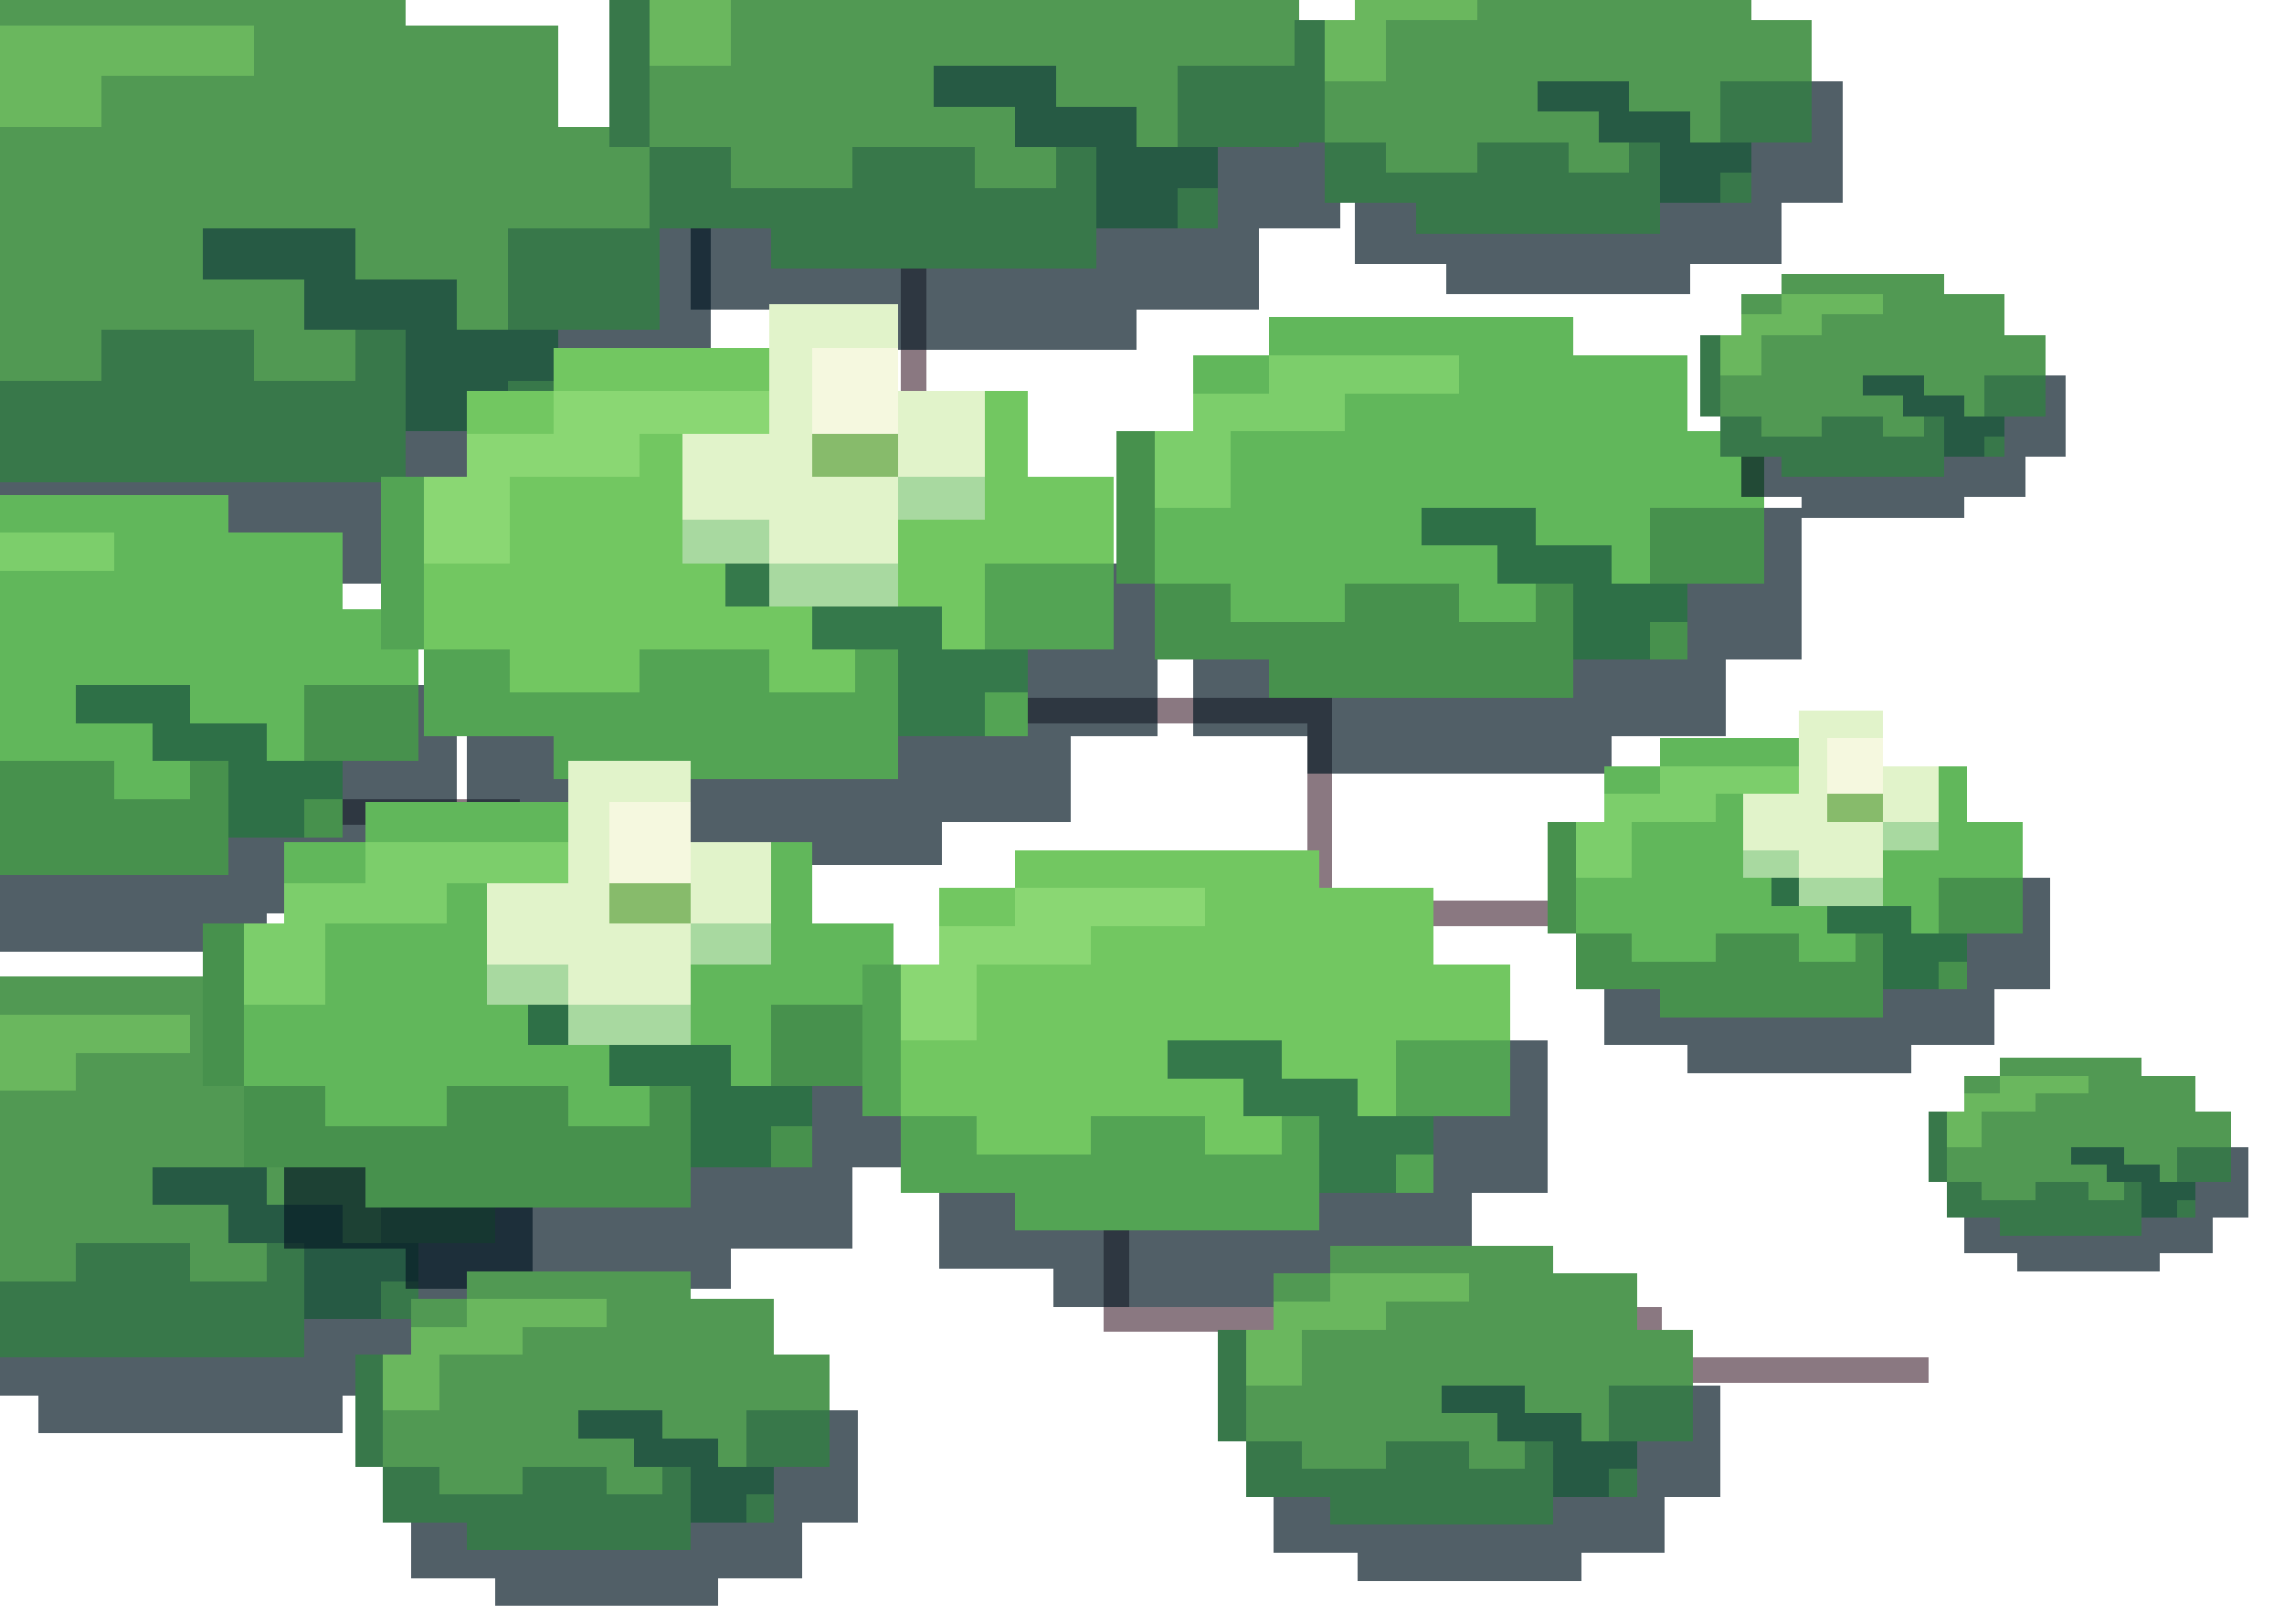
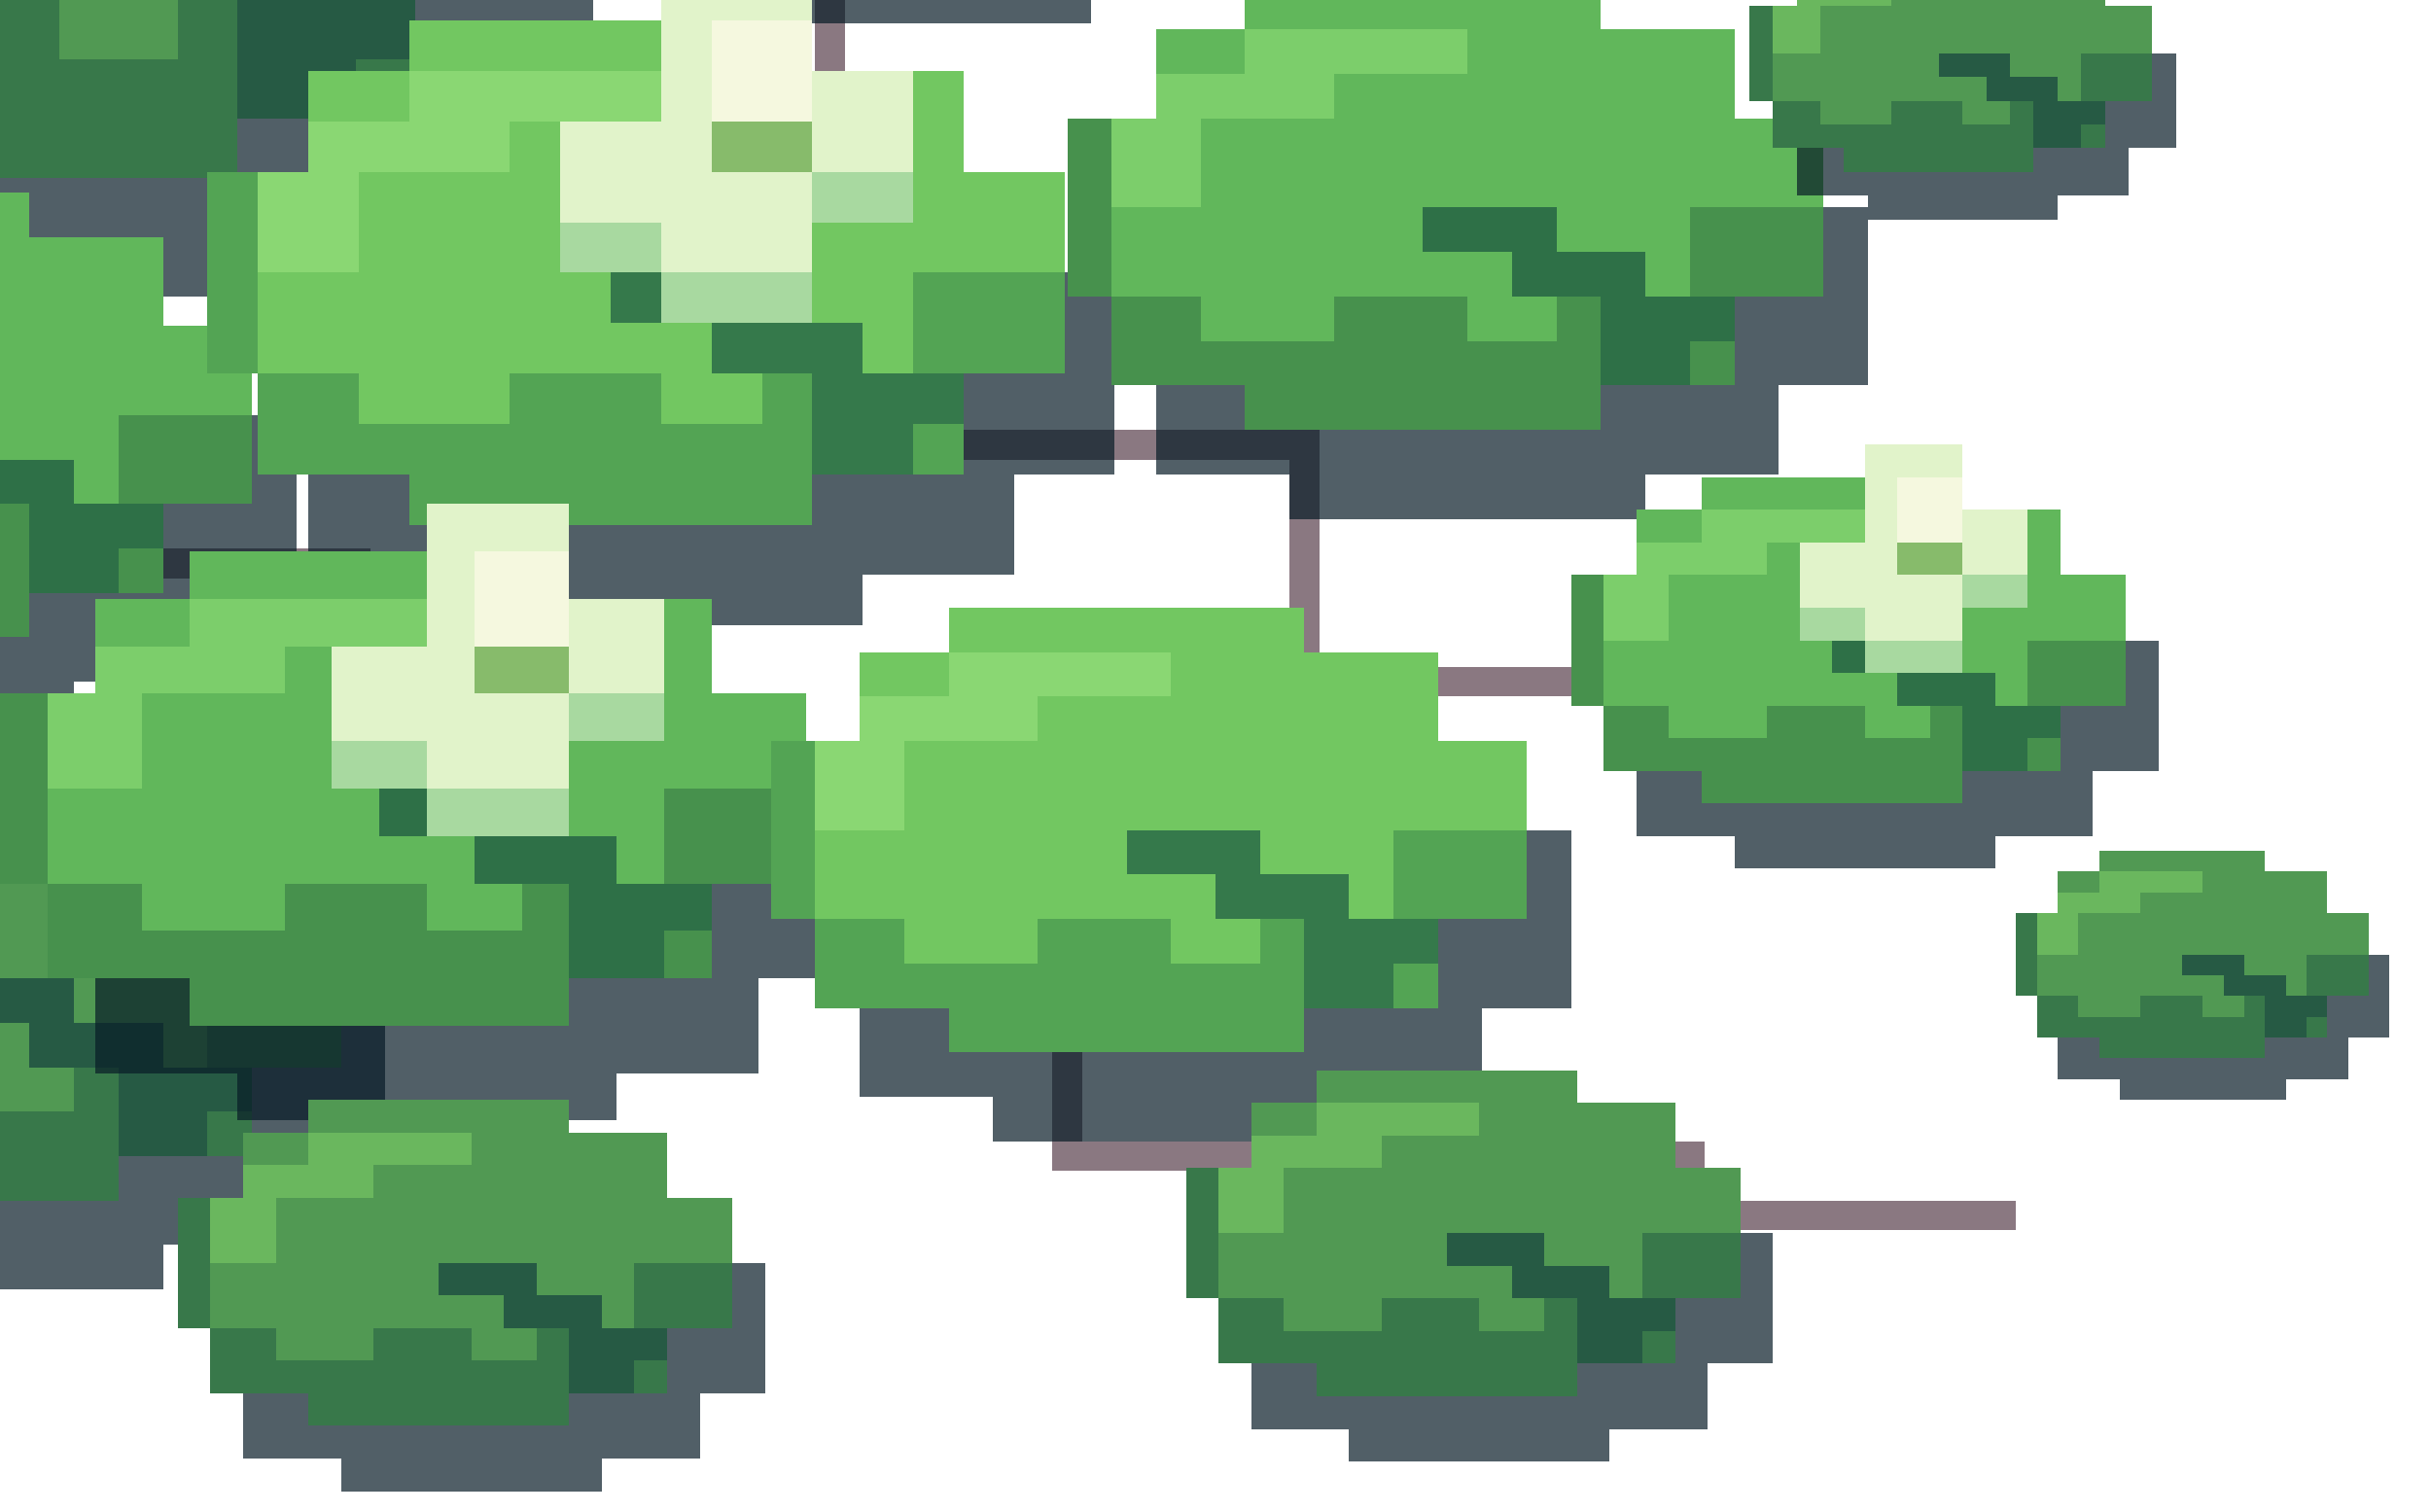
- <svg xmlns="http://www.w3.org/2000/svg" width="90" height="64" viewBox="0 0 90 64" shape-rendering="crispEdges">
+ <svg xmlns="http://www.w3.org/2000/svg" width="82" height="51" viewBox="8 13 82 51" shape-rendering="crispEdges">
  <g fill="none" stroke="#4b303e" stroke-width="1" opacity=".65">
    <path d="M0 30H12V32H20V40H34V42H44V52H65V54H76M36 8V20H40V28H52V36H72" />
  </g>
  <g transform="translate(-8 -3) scale(2)">
    <g transform="translate(1 2)">
      <path fill="#071b27" opacity="0.7" d="M4 1H12V2H15V4H17V8H15V10H12V11H4V10H1V8H0V4H2V2H4Z" />
    </g>
    <path fill="#38784a" opacity="1" d="M4 1H12V2H15V4H17V8H15V10H12V11H4V10H1V8H0V4H2V2H4Z" />
    <path fill="#519953" opacity="1" d="M4 1H12V2H15V4H17V6H14V8H11V9H3V8H1V4H2V2H4Z" />
    <path fill="#6ab75e" opacity="1" d="M4 2H9V3H6V4H3V6H1V4H2V3H4Z" />
    <path fill="#265a44" opacity="1" d="M14 10H12V8H10V7H8V6H10V6H11V7H13V8H15V9H14Z" />
    <rect x="6" y="8" width="3" height="1" fill="#38784a" opacity="1" />
  </g>
  <g transform="translate(24 -7) scale(1.6)">
    <g transform="translate(1 2)">
      <path fill="#071b27" opacity="0.7" d="M4 1H12V2H15V4H17V8H15V10H12V11H4V10H1V8H0V4H2V2H4Z" />
    </g>
    <path fill="#38784a" opacity="1" d="M4 1H12V2H15V4H17V8H15V10H12V11H4V10H1V8H0V4H2V2H4Z" />
    <path fill="#519953" opacity="1" d="M4 1H12V2H15V4H17V6H14V8H11V9H3V8H1V4H2V2H4Z" />
    <path fill="#6ab75e" opacity="1" d="M4 2H9V3H6V4H3V6H1V4H2V3H4Z" />
    <path fill="#265a44" opacity="1" d="M14 10H12V8H10V7H8V6H10V6H11V7H13V8H15V9H14Z" />
    <rect x="6" y="8" width="3" height="1" fill="#38784a" opacity="1" />
  </g>
  <g transform="translate(51 -4) scale(1.2)">
    <g transform="translate(1 2)">
      <path fill="#071b27" opacity="0.7" d="M4 1H12V2H15V4H17V8H15V10H12V11H4V10H1V8H0V4H2V2H4Z" />
    </g>
    <path fill="#38784a" opacity="1" d="M4 1H12V2H15V4H17V8H15V10H12V11H4V10H1V8H0V4H2V2H4Z" />
    <path fill="#519953" opacity="1" d="M4 1H12V2H15V4H17V6H14V8H11V9H3V8H1V4H2V2H4Z" />
    <path fill="#6ab75e" opacity="1" d="M4 2H9V3H6V4H3V6H1V4H2V3H4Z" />
    <path fill="#265a44" opacity="1" d="M14 10H12V8H10V7H8V6H10V6H11V7H13V8H15V9H14Z" />
    <rect x="6" y="8" width="3" height="1" fill="#38784a" opacity="1" />
  </g>
  <g transform="translate(-9 18) scale(1.5)">
    <g transform="translate(1 2)">
      <path fill="#071b27" opacity="0.7" d="M4 1H12V2H15V4H17V8H15V10H12V11H4V10H1V8H0V4H2V2H4Z" />
    </g>
    <path fill="#47914d" opacity="1" d="M4 1H12V2H15V4H17V8H15V10H12V11H4V10H1V8H0V4H2V2H4Z" />
    <path fill="#61b75b" opacity="1" d="M4 1H12V2H15V4H17V6H14V8H11V9H3V8H1V4H2V2H4Z" />
    <path fill="#7cce6b" opacity="1" d="M4 2H9V3H6V4H3V6H1V4H2V3H4Z" />
    <path fill="#2e7047" opacity="1" d="M14 10H12V8H10V7H8V6H10V6H11V7H13V8H15V9H14Z" />
    <rect x="6" y="8" width="3" height="1" fill="#47914d" opacity="1" />
  </g>
  <g transform="translate(15 12) scale(1.7)">
    <g transform="translate(1 2)">
      <path fill="#071b27" opacity="0.7" d="M4 1H12V2H15V4H17V8H15V10H12V11H4V10H1V8H0V4H2V2H4Z" />
    </g>
    <path fill="#53a454" opacity="1" d="M4 1H12V2H15V4H17V8H15V10H12V11H4V10H1V8H0V4H2V2H4Z" />
    <path fill="#72c761" opacity="1" d="M4 1H12V2H15V4H17V6H14V8H11V9H3V8H1V4H2V2H4Z" />
    <path fill="#8ad773" opacity="1" d="M4 2H9V3H6V4H3V6H1V4H2V3H4Z" />
    <path fill="#35794b" opacity="1" d="M14 10H12V8H10V7H8V6H10V6H11V7H13V8H15V9H14Z" />
    <rect x="6" y="8" width="3" height="1" fill="#53a454" opacity="1" />
    <path fill="#a8d9a0" opacity="1" d="M9 0H12V2H14V5H12V7H9V6H7V3H9Z" />
    <path fill="#e1f3ca" opacity="1" d="M9 0H12V2H14V4H12V6H9V5H7V3H9Z" />
    <rect x="10" y="1" width="2" height="2" fill="#f5f8df" opacity="1" />
    <rect x="10" y="3" width="2" height="1" fill="#87bb6b" opacity="1" />
  </g>
  <g transform="translate(44 11) scale(1.5)">
    <g transform="translate(1 2)">
      <path fill="#071b27" opacity="0.7" d="M4 1H12V2H15V4H17V8H15V10H12V11H4V10H1V8H0V4H2V2H4Z" />
    </g>
    <path fill="#47914d" opacity="1" d="M4 1H12V2H15V4H17V8H15V10H12V11H4V10H1V8H0V4H2V2H4Z" />
    <path fill="#61b75b" opacity="1" d="M4 1H12V2H15V4H17V6H14V8H11V9H3V8H1V4H2V2H4Z" />
    <path fill="#7cce6b" opacity="1" d="M4 2H9V3H6V4H3V6H1V4H2V3H4Z" />
    <path fill="#2e7047" opacity="1" d="M14 10H12V8H10V7H8V6H10V6H11V7H13V8H15V9H14Z" />
    <rect x="6" y="8" width="3" height="1" fill="#47914d" opacity="1" />
  </g>
  <g transform="translate(67 10) scale(0.8)">
    <g transform="translate(1 2)">
      <path fill="#071b27" opacity="0.7" d="M4 1H12V2H15V4H17V8H15V10H12V11H4V10H1V8H0V4H2V2H4Z" />
    </g>
    <path fill="#38784a" opacity="1" d="M4 1H12V2H15V4H17V8H15V10H12V11H4V10H1V8H0V4H2V2H4Z" />
    <path fill="#519953" opacity="1" d="M4 1H12V2H15V4H17V6H14V8H11V9H3V8H1V4H2V2H4Z" />
    <path fill="#6ab75e" opacity="1" d="M4 2H9V3H6V4H3V6H1V4H2V3H4Z" />
    <path fill="#265a44" opacity="1" d="M14 10H12V8H10V7H8V6H10V6H11V7H13V8H15V9H14Z" />
    <rect x="6" y="8" width="3" height="1" fill="#38784a" opacity="1" />
  </g>
  <g transform="translate(-6 37) scale(1.5)">
    <g transform="translate(1 2)">
      <path fill="#071b27" opacity="0.7" d="M4 1H12V2H15V4H17V8H15V10H12V11H4V10H1V8H0V4H2V2H4Z" />
    </g>
    <path fill="#38784a" opacity="1" d="M4 1H12V2H15V4H17V8H15V10H12V11H4V10H1V8H0V4H2V2H4Z" />
    <path fill="#519953" opacity="1" d="M4 1H12V2H15V4H17V6H14V8H11V9H3V8H1V4H2V2H4Z" />
    <path fill="#6ab75e" opacity="1" d="M4 2H9V3H6V4H3V6H1V4H2V3H4Z" />
    <path fill="#265a44" opacity="1" d="M14 10H12V8H10V7H8V6H10V6H11V7H13V8H15V9H14Z" />
    <rect x="6" y="8" width="3" height="1" fill="#38784a" opacity="1" />
  </g>
  <g transform="translate(8 30) scale(1.6)">
    <g transform="translate(1 2)">
      <path fill="#071b27" opacity="0.7" d="M4 1H12V2H15V4H17V8H15V10H12V11H4V10H1V8H0V4H2V2H4Z" />
    </g>
    <path fill="#47914d" opacity="1" d="M4 1H12V2H15V4H17V8H15V10H12V11H4V10H1V8H0V4H2V2H4Z" />
    <path fill="#61b75b" opacity="1" d="M4 1H12V2H15V4H17V6H14V8H11V9H3V8H1V4H2V2H4Z" />
    <path fill="#7cce6b" opacity="1" d="M4 2H9V3H6V4H3V6H1V4H2V3H4Z" />
    <path fill="#2e7047" opacity="1" d="M14 10H12V8H10V7H8V6H10V6H11V7H13V8H15V9H14Z" />
    <rect x="6" y="8" width="3" height="1" fill="#47914d" opacity="1" />
    <path fill="#a8d9a0" opacity="1" d="M9 0H12V2H14V5H12V7H9V6H7V3H9Z" />
    <path fill="#e1f3ca" opacity="1" d="M9 0H12V2H14V4H12V6H9V5H7V3H9Z" />
    <rect x="10" y="1" width="2" height="2" fill="#f5f8df" opacity="1" />
    <rect x="10" y="3" width="2" height="1" fill="#87bb6b" opacity="1" />
  </g>
  <g transform="translate(34 32) scale(1.5)">
    <g transform="translate(1 2)">
      <path fill="#071b27" opacity="0.7" d="M4 1H12V2H15V4H17V8H15V10H12V11H4V10H1V8H0V4H2V2H4Z" />
    </g>
    <path fill="#53a454" opacity="1" d="M4 1H12V2H15V4H17V8H15V10H12V11H4V10H1V8H0V4H2V2H4Z" />
    <path fill="#72c761" opacity="1" d="M4 1H12V2H15V4H17V6H14V8H11V9H3V8H1V4H2V2H4Z" />
    <path fill="#8ad773" opacity="1" d="M4 2H9V3H6V4H3V6H1V4H2V3H4Z" />
    <path fill="#35794b" opacity="1" d="M14 10H12V8H10V7H8V6H10V6H11V7H13V8H15V9H14Z" />
    <rect x="6" y="8" width="3" height="1" fill="#53a454" opacity="1" />
  </g>
  <g transform="translate(61 28) scale(1.1)">
    <g transform="translate(1 2)">
      <path fill="#071b27" opacity="0.7" d="M4 1H12V2H15V4H17V8H15V10H12V11H4V10H1V8H0V4H2V2H4Z" />
    </g>
    <path fill="#47914d" opacity="1" d="M4 1H12V2H15V4H17V8H15V10H12V11H4V10H1V8H0V4H2V2H4Z" />
    <path fill="#61b75b" opacity="1" d="M4 1H12V2H15V4H17V6H14V8H11V9H3V8H1V4H2V2H4Z" />
    <path fill="#7cce6b" opacity="1" d="M4 2H9V3H6V4H3V6H1V4H2V3H4Z" />
    <path fill="#2e7047" opacity="1" d="M14 10H12V8H10V7H8V6H10V6H11V7H13V8H15V9H14Z" />
    <rect x="6" y="8" width="3" height="1" fill="#47914d" opacity="1" />
    <path fill="#a8d9a0" opacity="1" d="M9 0H12V2H14V5H12V7H9V6H7V3H9Z" />
    <path fill="#e1f3ca" opacity="1" d="M9 0H12V2H14V4H12V6H9V5H7V3H9Z" />
    <rect x="10" y="1" width="2" height="2" fill="#f5f8df" opacity="1" />
    <rect x="10" y="3" width="2" height="1" fill="#87bb6b" opacity="1" />
  </g>
  <g transform="translate(14 49) scale(1.1)">
    <g transform="translate(1 2)">
      <path fill="#071b27" opacity="0.7" d="M4 1H12V2H15V4H17V8H15V10H12V11H4V10H1V8H0V4H2V2H4Z" />
    </g>
    <path fill="#38784a" opacity="1" d="M4 1H12V2H15V4H17V8H15V10H12V11H4V10H1V8H0V4H2V2H4Z" />
    <path fill="#519953" opacity="1" d="M4 1H12V2H15V4H17V6H14V8H11V9H3V8H1V4H2V2H4Z" />
    <path fill="#6ab75e" opacity="1" d="M4 2H9V3H6V4H3V6H1V4H2V3H4Z" />
    <path fill="#265a44" opacity="1" d="M14 10H12V8H10V7H8V6H10V6H11V7H13V8H15V9H14Z" />
    <rect x="6" y="8" width="3" height="1" fill="#38784a" opacity="1" />
  </g>
  <g transform="translate(48 48) scale(1.1)">
    <g transform="translate(1 2)">
      <path fill="#071b27" opacity="0.7" d="M4 1H12V2H15V4H17V8H15V10H12V11H4V10H1V8H0V4H2V2H4Z" />
    </g>
    <path fill="#38784a" opacity="1" d="M4 1H12V2H15V4H17V8H15V10H12V11H4V10H1V8H0V4H2V2H4Z" />
    <path fill="#519953" opacity="1" d="M4 1H12V2H15V4H17V6H14V8H11V9H3V8H1V4H2V2H4Z" />
    <path fill="#6ab75e" opacity="1" d="M4 2H9V3H6V4H3V6H1V4H2V3H4Z" />
    <path fill="#265a44" opacity="1" d="M14 10H12V8H10V7H8V6H10V6H11V7H13V8H15V9H14Z" />
    <rect x="6" y="8" width="3" height="1" fill="#38784a" opacity="1" />
  </g>
  <g transform="translate(76 41) scale(0.7)">
    <g transform="translate(1 2)">
      <path fill="#071b27" opacity="0.7" d="M4 1H12V2H15V4H17V8H15V10H12V11H4V10H1V8H0V4H2V2H4Z" />
    </g>
    <path fill="#38784a" opacity="1" d="M4 1H12V2H15V4H17V8H15V10H12V11H4V10H1V8H0V4H2V2H4Z" />
    <path fill="#519953" opacity="1" d="M4 1H12V2H15V4H17V6H14V8H11V9H3V8H1V4H2V2H4Z" />
    <path fill="#6ab75e" opacity="1" d="M4 2H9V3H6V4H3V6H1V4H2V3H4Z" />
    <path fill="#265a44" opacity="1" d="M14 10H12V8H10V7H8V6H10V6H11V7H13V8H15V9H14Z" />
    <rect x="6" y="8" width="3" height="1" fill="#38784a" opacity="1" />
  </g>
</svg>
